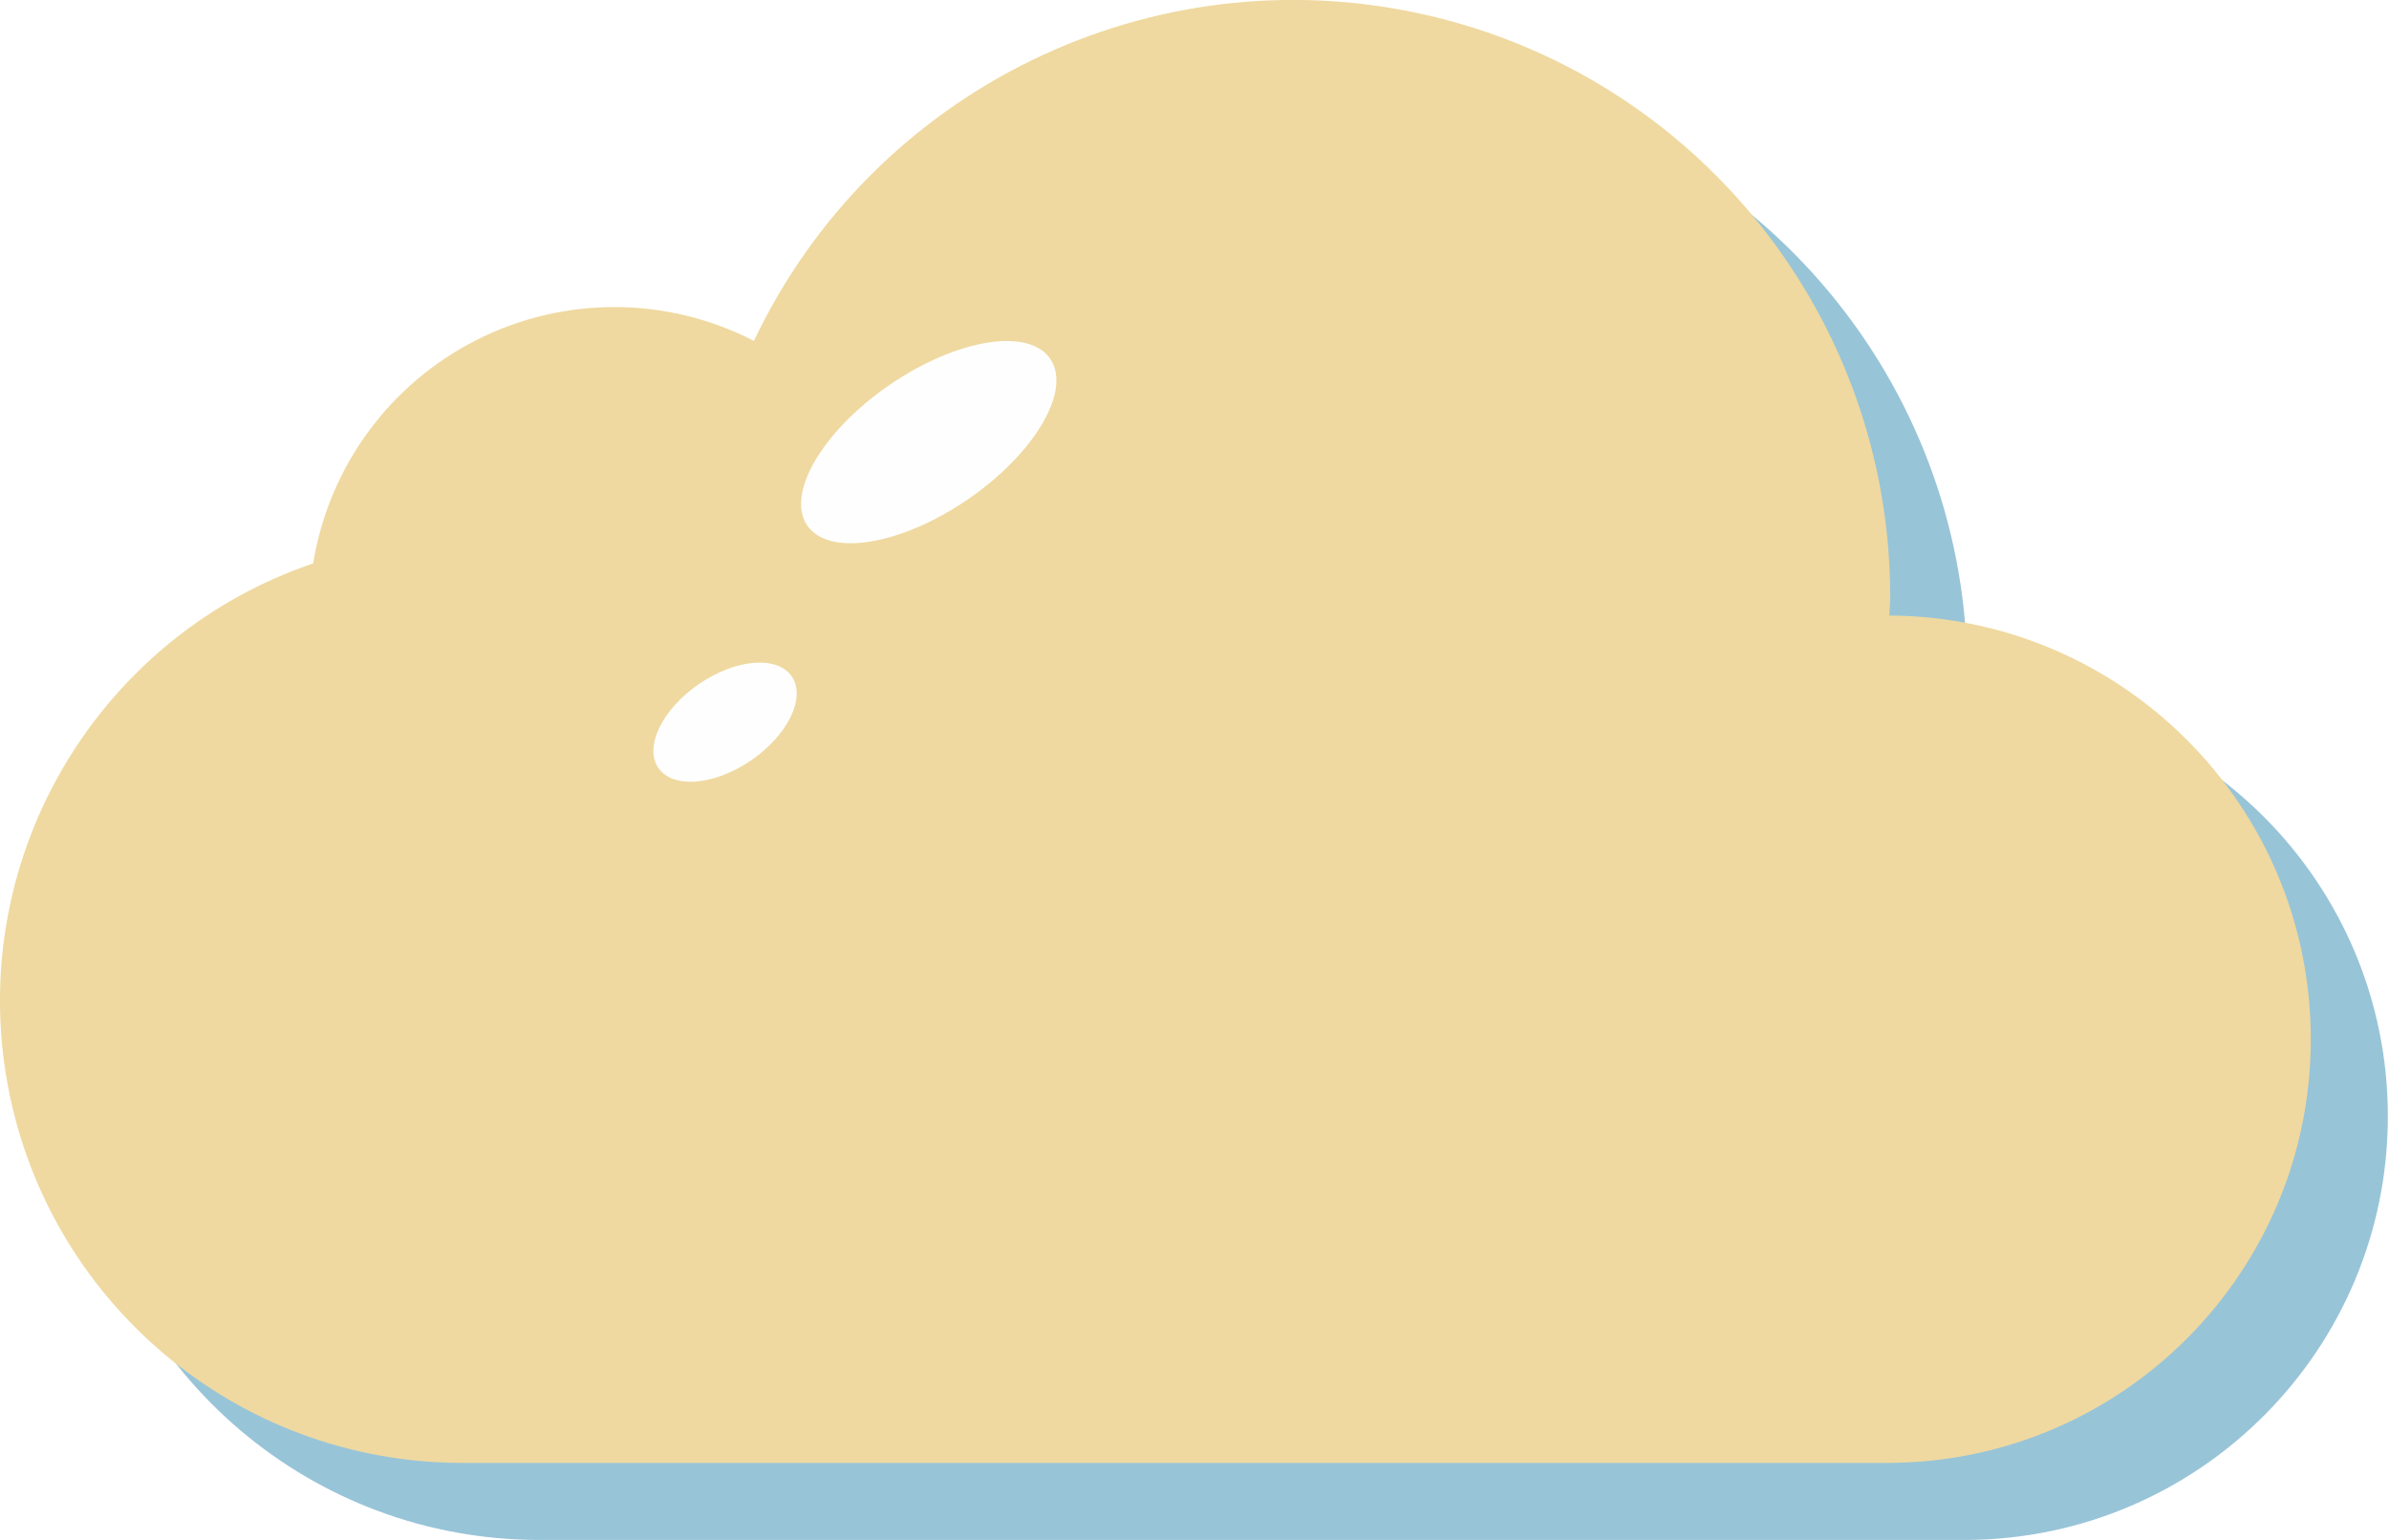
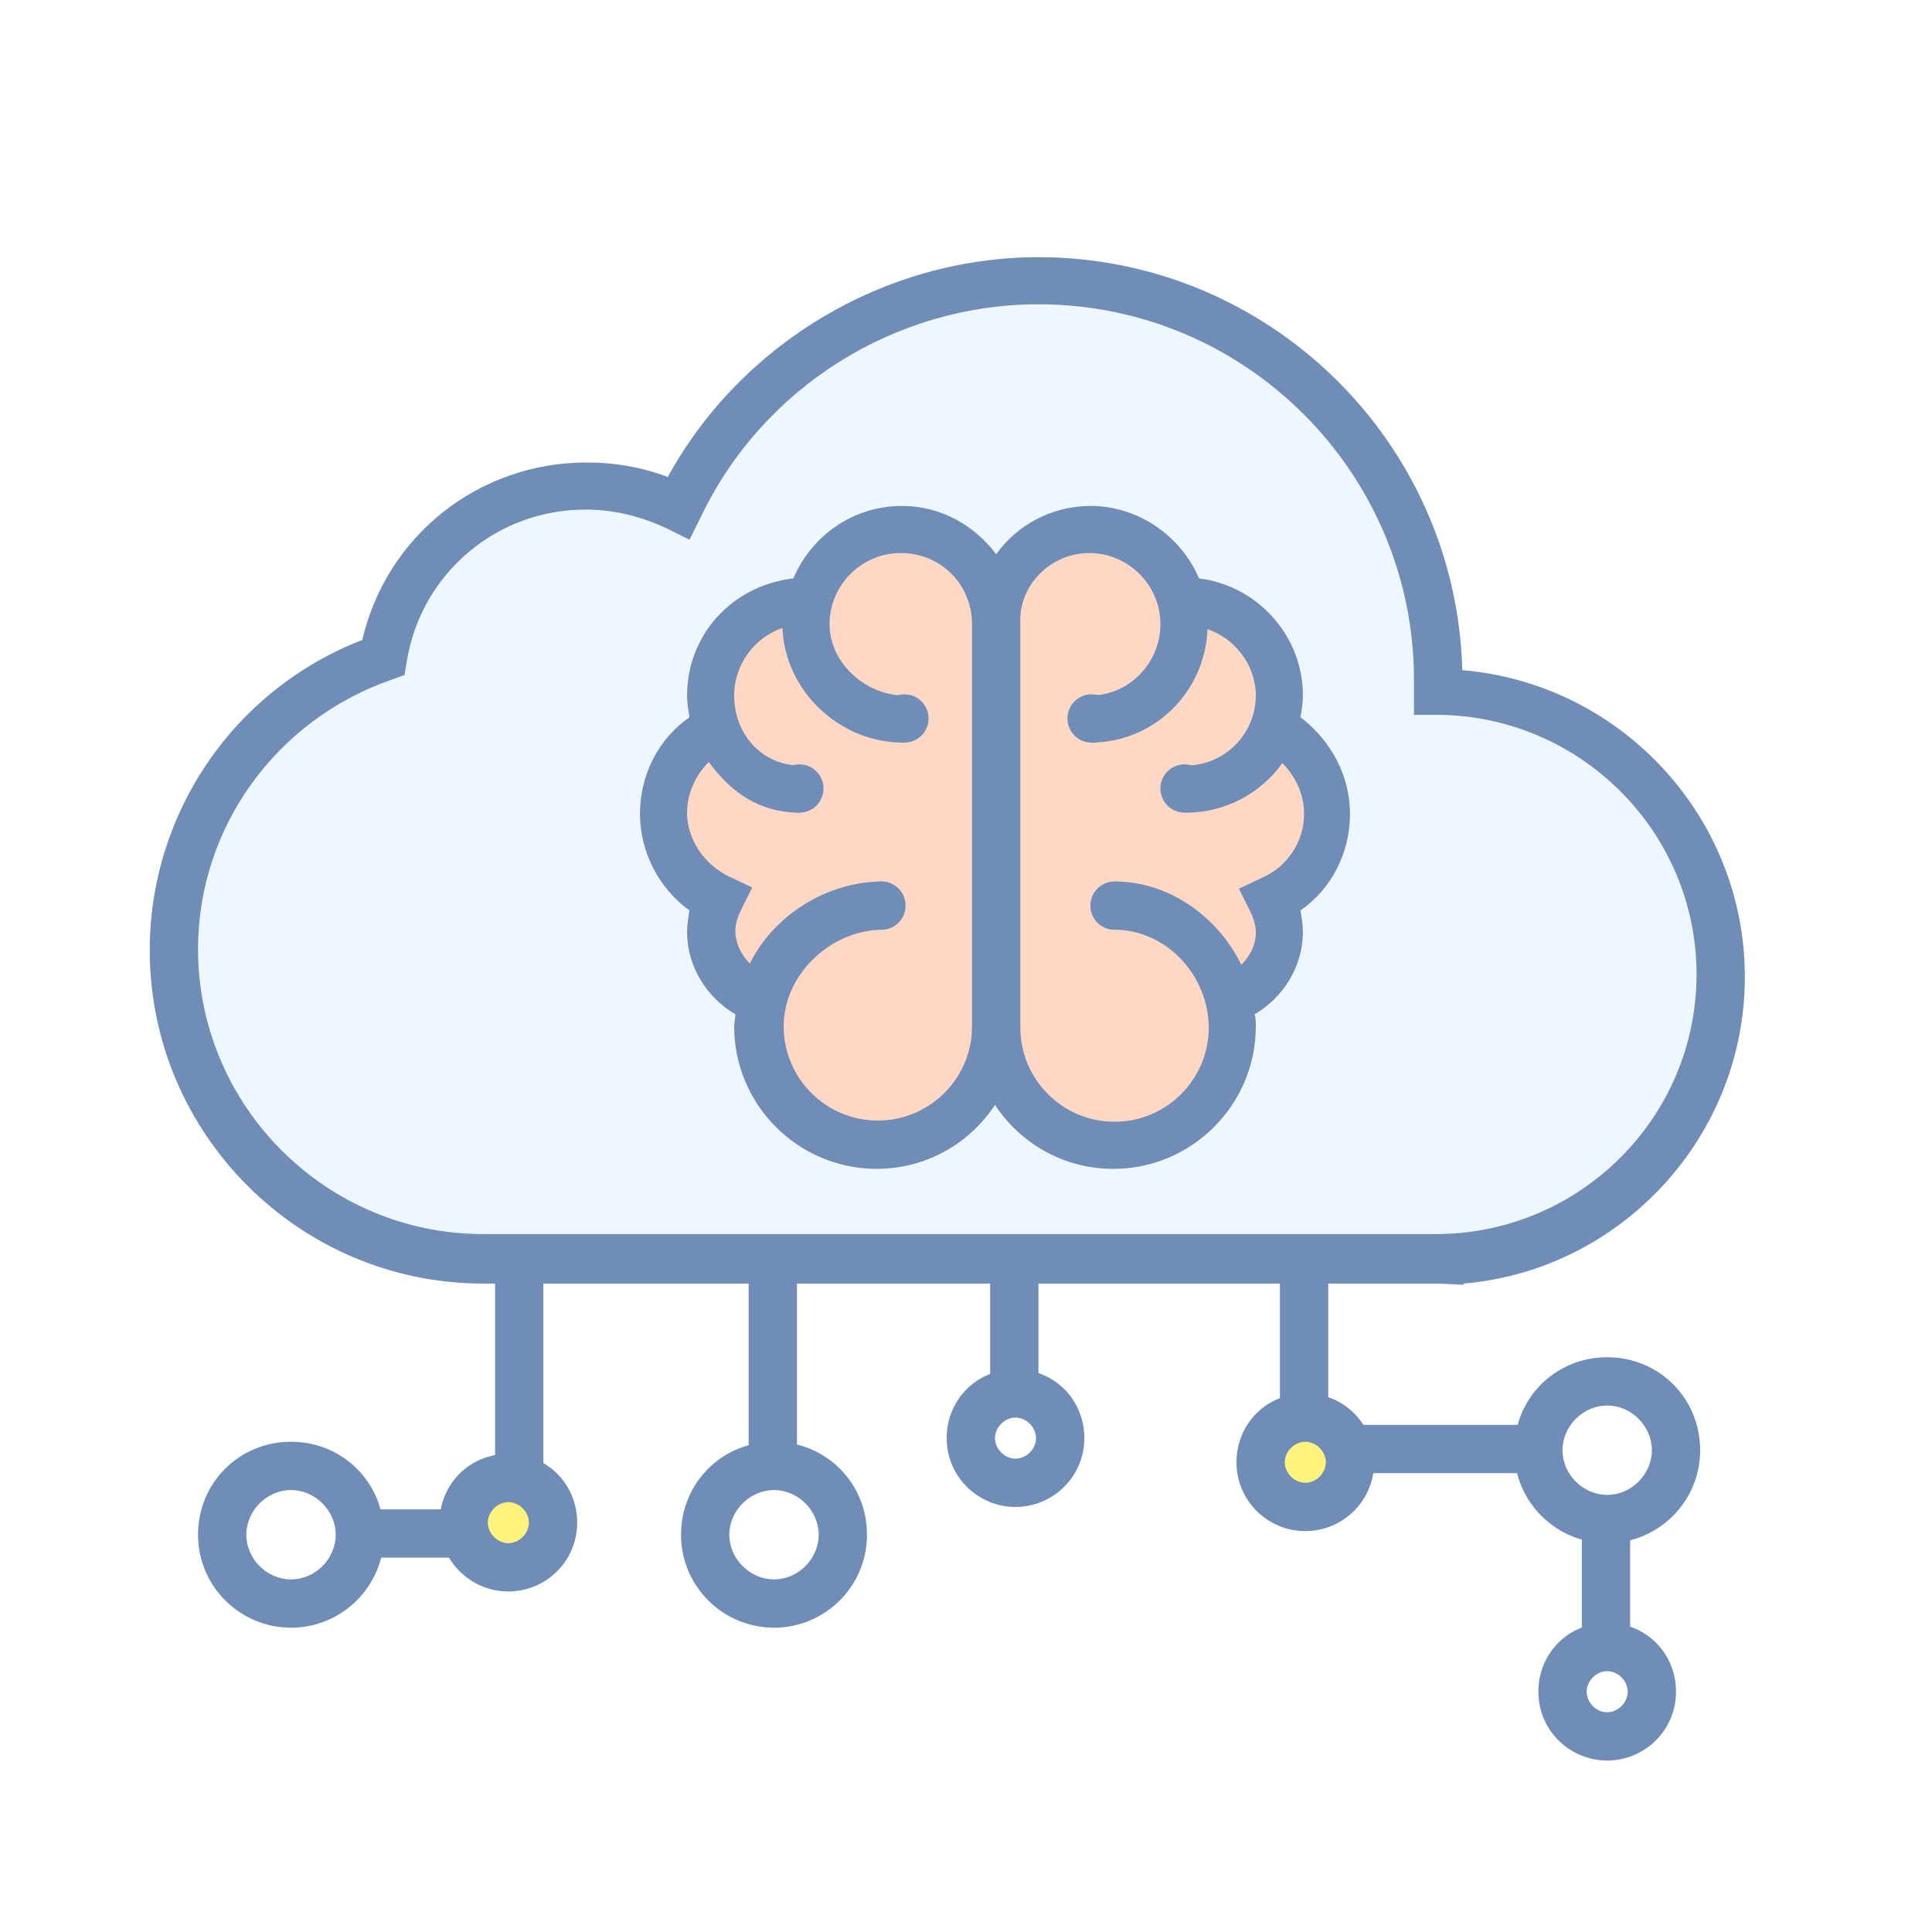
- <svg xmlns="http://www.w3.org/2000/svg" width="129.158" height="83.28" viewBox="0 0 129.158 83.28">
-   <g id="云" transform="translate(-76.189 -168.553)">
-     <path id="路径_55" data-name="路径 55" d="M206.4,229.909c.008-.33.049-.656.049-.989a32.275,32.275,0,0,0-61.432-13.86,16.492,16.492,0,0,0-23.826,12.033,24.99,24.99,0,0,0,8.05,48.645h77.209v0a22.913,22.913,0,0,0-.049-45.825Z" transform="translate(-23.904 -23.906)" fill="#98c4d8" />
-     <path id="路径_56" data-name="路径 56" d="M178.331,201.836c.008-.33.049-.656.049-.989a32.275,32.275,0,0,0-61.432-13.86A16.492,16.492,0,0,0,93.121,199.02a24.99,24.99,0,0,0,8.05,48.645H178.38v0a22.913,22.913,0,0,0-.049-45.825Z" fill="#efd9a0" />
-     <path id="路径_57" data-name="路径 57" d="M368.28,302.769c1.172,1.707,5.063,1.071,8.689-1.42s5.616-5.894,4.444-7.6-5.063-1.071-8.689,1.42S367.108,301.063,368.28,302.769Z" transform="translate(-248.447 -105.796)" fill="#fefefe" />
-     <path id="路径_58" data-name="路径 58" d="M314.435,415.65c.782,1.138,3.029.951,5.02-.416s2.972-3.4,2.19-4.537-3.029-.951-5.02.416S313.653,414.512,314.435,415.65Z" transform="translate(-202.652 -205.566)" fill="#fefefe" />
-   </g>
+ <svg xmlns="http://www.w3.org/2000/svg" t="1670940116559" class="icon" viewBox="0 0 1024 1024" version="1.1" p-id="20595" width="200" height="200">
+   <path d="M761.6 366.72v-6.4c0-117.12-94.72-211.84-211.84-211.84-84.48 0-156.8 49.28-190.72 120.32-14.72-7.68-31.36-11.52-48.64-11.52-53.76 0-98.56 39.04-107.52 90.88-64.64 22.4-110.72 83.2-110.72 154.88 0 90.24 73.6 163.84 163.84 163.84h506.24c82.56-0.64 149.12-67.2 149.12-150.4 0-82.56-66.56-149.12-149.76-149.76z" fill="#EEF6FF" p-id="20596" />
+   <path d="M762.24 680.32H256c-97.28 0-176.64-79.36-176.64-176.64 0-72.96 44.8-138.24 112.64-164.48 12.8-55.04 61.44-94.08 119.04-94.08 14.72 0 29.44 2.56 42.88 7.68 39.04-71.04 115.2-116.48 196.48-116.48 121.6 0 221.44 97.28 224.64 218.88 83.84 7.04 149.76 77.44 149.76 162.56 0 85.12-65.92 155.52-149.12 162.56v0.64l-13.44-0.64zM310.4 270.08c-47.36 0-87.04 33.92-94.72 80l-1.28 7.68-7.04 2.56c-60.8 21.12-102.4 78.08-102.4 142.72 0 83.2 67.84 151.04 151.04 151.04h506.24c75.52-0.64 136.96-62.08 136.96-137.6s-61.44-136.96-136.96-137.6h-12.8v-12.8-3.2-2.56c0-109.44-88.96-199.04-199.04-199.04-76.16 0-146.56 44.16-179.2 113.28l-5.76 11.52-11.52-5.76c-13.44-6.4-28.16-10.24-43.52-10.24z" fill="#708DB7" p-id="20597" />
+   <path d="M708.48 433.28c0-19.2-10.88-36.48-26.24-45.44h-3.84c2.56-6.4 3.84-12.8 3.84-20.48 0-28.8-23.68-52.48-52.48-52.48h-1.92c-5.76-22.4-26.24-39.68-50.56-39.68-28.8 0-52.48 23.68-52.48 52.48 0-28.8-23.68-52.48-52.48-52.48-24.32 0-44.8 16.64-50.56 39.68h-1.92c-28.8 0-52.48 23.68-52.48 52.48 0 7.04 1.28 14.08 3.84 19.84h-3.84c-16 8.96-26.24 26.24-26.24 45.44 0 21.12 12.8 39.68 30.72 48-2.56 5.12-4.48 11.52-4.48 17.92 0 17.28 10.88 32 26.24 37.12h1.92c-1.28 5.12-1.92 10.24-1.92 15.36 0 36.48 29.44 65.92 65.92 65.92 36.48 0 65.92-29.44 65.92-65.92 0 36.48 29.44 65.92 65.92 65.92s65.92-29.44 65.92-65.92c0-5.12-0.64-10.24-1.92-15.36h1.92c15.36-5.12 26.24-19.84 26.24-37.12 0-6.4-1.92-12.8-4.48-17.92 16.64-7.68 29.44-26.24 29.44-47.36z m-131.2-52.48v1.92-1.92z" fill="#FFD8C5" p-id="20598" />
+   <path d="M364.16 368.64c0 3.84 0.64 7.68 1.28 11.52-16.64 11.52-26.24 30.72-26.24 51.2s10.24 39.68 26.24 51.2c-0.64 3.84-1.28 7.68-1.28 11.52 0 17.92 10.24 34.56 25.6 43.52 0 1.92-0.64 4.48-0.64 6.4 0 41.6 33.92 75.52 75.52 75.52 26.24 0 49.28-13.44 62.72-33.92 13.44 20.48 36.48 33.92 62.72 33.92 41.6 0 75.52-33.92 75.52-75.52 0-1.92 0-4.48-0.64-6.4 15.36-8.96 25.6-25.6 25.6-43.52 0-3.84-0.64-7.68-1.28-11.52 16.64-11.52 26.24-30.72 26.24-51.2s-10.24-39.04-26.24-51.2c0.64-3.84 1.28-7.68 1.28-11.52 0-32-24.32-58.24-55.04-62.08-9.6-22.4-32-38.4-57.6-38.4-20.48 0-39.04 10.24-49.92 25.6-11.52-15.36-29.44-25.6-49.92-25.6-26.24 0-48 16-57.6 38.4-32.64 3.84-56.32 30.08-56.32 62.08z m213.12-75.52c20.48 0 37.76 16.64 37.76 37.76 0 20.48-16.64 37.76-37.12 37.76v24.96c33.92 0 60.8-26.88 62.08-60.16 14.72 5.12 25.6 19.2 25.6 35.2 0 20.48-16.64 37.12-37.12 37.12v24.96c21.12 0 39.68-10.24 51.2-26.24 7.04 7.04 11.52 16.64 11.52 26.88 0 14.72-8.96 28.16-22.4 33.92l-12.16 5.76 5.76 11.52c1.92 3.84 3.2 7.68 3.2 11.52 0 7.04-3.2 12.8-7.68 17.28-12.16-24.96-37.76-44.16-67.2-44.16v25.6c27.52 0 49.92 24.32 49.92 51.84s-22.4 49.92-49.92 49.92-49.92-22.4-49.92-49.92V330.88c-1.28-20.48 16-37.76 36.48-37.76zM414.72 332.8c1.28 33.28 30.08 60.8 64 60.8l0.64-24.96c-20.48 0-39.68-17.28-39.68-37.76s16.64-37.76 37.76-37.76 37.76 16.64 37.76 37.76V544c0 27.52-22.4 49.92-49.92 49.92s-49.92-22.4-49.92-49.92 24.96-51.2 52.48-51.2v-25.6c-30.08 0-58.24 18.56-70.4 43.52-4.48-4.48-7.68-10.88-7.68-17.28 0-3.84 1.28-7.68 3.2-11.52l5.76-11.52-12.16-5.76c-13.44-6.4-22.4-19.84-22.4-33.92 0-10.24 4.48-19.84 11.52-26.88 11.52 16 26.88 26.88 48 26.88l0.64-24.96c-20.48 0-35.2-16.64-35.2-37.12 0-16.64 10.88-30.72 25.6-35.84z" fill="#708DB7" p-id="20599" />
+   <path d="M479.36 380.8m-12.8 0a12.8 12.8 0 1 0 25.6 0 12.8 12.8 0 1 0-25.6 0Z" fill="#708DB7" p-id="20600" />
+   <path d="M423.68 417.92m-12.8 0a12.8 12.8 0 1 0 25.6 0 12.8 12.8 0 1 0-25.6 0Z" fill="#708DB7" p-id="20601" />
+   <path d="M467.2 480m-12.8 0a12.8 12.8 0 1 0 25.6 0 12.8 12.8 0 1 0-25.6 0Z" fill="#708DB7" p-id="20602" />
+   <path d="M578.56 380.8m-12.8 0a12.8 12.8 0 1 0 25.6 0 12.8 12.8 0 1 0-25.6 0Z" fill="#708DB7" p-id="20603" />
+   <path d="M627.84 417.92m-12.8 0a12.8 12.8 0 1 0 25.6 0 12.8 12.8 0 1 0-25.6 0Z" fill="#708DB7" p-id="20604" />
+   <path d="M590.72 480m-12.8 0a12.8 12.8 0 1 0 25.6 0 12.8 12.8 0 1 0-25.6 0Z" fill="#708DB7" p-id="20605" />
+   <path d="M825.6 780.8h-147.2v-115.2h25.6v89.6h121.6z" fill="#708DB7" p-id="20606" />
+   <path d="M691.84 775.04m-23.68 0a23.68 23.68 0 1 0 47.36 0 23.68 23.68 0 1 0-47.36 0Z" fill="#FFF27D" p-id="20607" />
+   <path d="M691.84 811.52c-19.84 0-36.48-16-36.48-36.48s16-36.48 36.48-36.48 36.48 16 36.48 36.48-16.64 36.48-36.48 36.48z m0-47.36c-5.76 0-10.88 5.12-10.88 10.88s5.12 10.88 10.88 10.88 10.88-5.12 10.88-10.88-5.12-10.88-10.88-10.88zM851.84 817.92c-26.88 0-49.28-21.76-49.28-49.28s21.76-49.28 49.28-49.28 49.28 21.76 49.28 49.28-22.4 49.28-49.28 49.28z m0-72.96c-12.8 0-23.68 10.88-23.68 23.68s10.88 23.68 23.68 23.68 23.68-10.88 23.68-23.68-10.88-23.68-23.68-23.68z" fill="#708DB7" p-id="20608" />
+   <path d="M838.4 812.8h25.6v64h-25.6z" fill="#708DB7" p-id="20609" />
+   <path d="M851.84 933.12c-19.84 0-36.48-16-36.48-36.48s16-36.48 36.48-36.48 36.48 16 36.48 36.48-16.64 36.48-36.48 36.48z m0-47.36c-5.76 0-10.88 5.12-10.88 10.88s5.12 10.88 10.88 10.88 10.88-5.12 10.88-10.88-5.12-10.88-10.88-10.88zM524.8 678.4h25.6v64h-25.6z" fill="#708DB7" p-id="20610" />
+   <path d="M538.24 798.72c-19.84 0-36.48-16-36.48-36.48s16-36.48 36.48-36.48 36.48 16 36.48 36.48-16.64 36.48-36.48 36.48z m0-47.36c-5.76 0-10.88 5.12-10.88 10.88s5.12 10.88 10.88 10.88 10.88-5.12 10.88-10.88-5.12-10.88-10.88-10.88zM396.8 672h25.6v115.2h-25.6z" fill="#708DB7" p-id="20611" />
+   <path d="M410.24 862.72c-26.88 0-49.28-21.76-49.28-49.28s21.76-49.28 49.28-49.28 49.28 21.76 49.28 49.28-22.4 49.28-49.28 49.28z m0-72.96c-12.8 0-23.68 10.88-23.68 23.68s10.88 23.68 23.68 23.68 23.68-10.88 23.68-23.68-10.88-23.68-23.68-23.68zM288 825.6H192v-25.6h70.4v-121.6h25.6z" fill="#708DB7" p-id="20612" />
+   <path d="M154.24 862.72c-26.88 0-49.28-21.76-49.28-49.28s21.76-49.28 49.28-49.28 49.28 21.76 49.28 49.28-22.4 49.28-49.28 49.28z m0-72.96c-12.8 0-23.68 10.88-23.68 23.68s10.88 23.68 23.68 23.68 23.68-10.88 23.68-23.68-10.88-23.68-23.68-23.68z" fill="#708DB7" p-id="20613" />
+   <path d="M269.44 807.04m-23.68 0a23.68 23.68 0 1 0 47.36 0 23.68 23.68 0 1 0-47.36 0Z" fill="#FFF27D" p-id="20614" />
+   <path d="M269.44 843.52c-19.84 0-36.48-16-36.48-36.48s16-36.48 36.48-36.48 36.48 16 36.48 36.48-16.64 36.48-36.48 36.48z m0-47.36c-5.76 0-10.88 5.12-10.88 10.88s5.12 10.88 10.88 10.88 10.88-5.12 10.88-10.88-5.12-10.88-10.88-10.88z" fill="#708DB7" p-id="20615" />
</svg>
